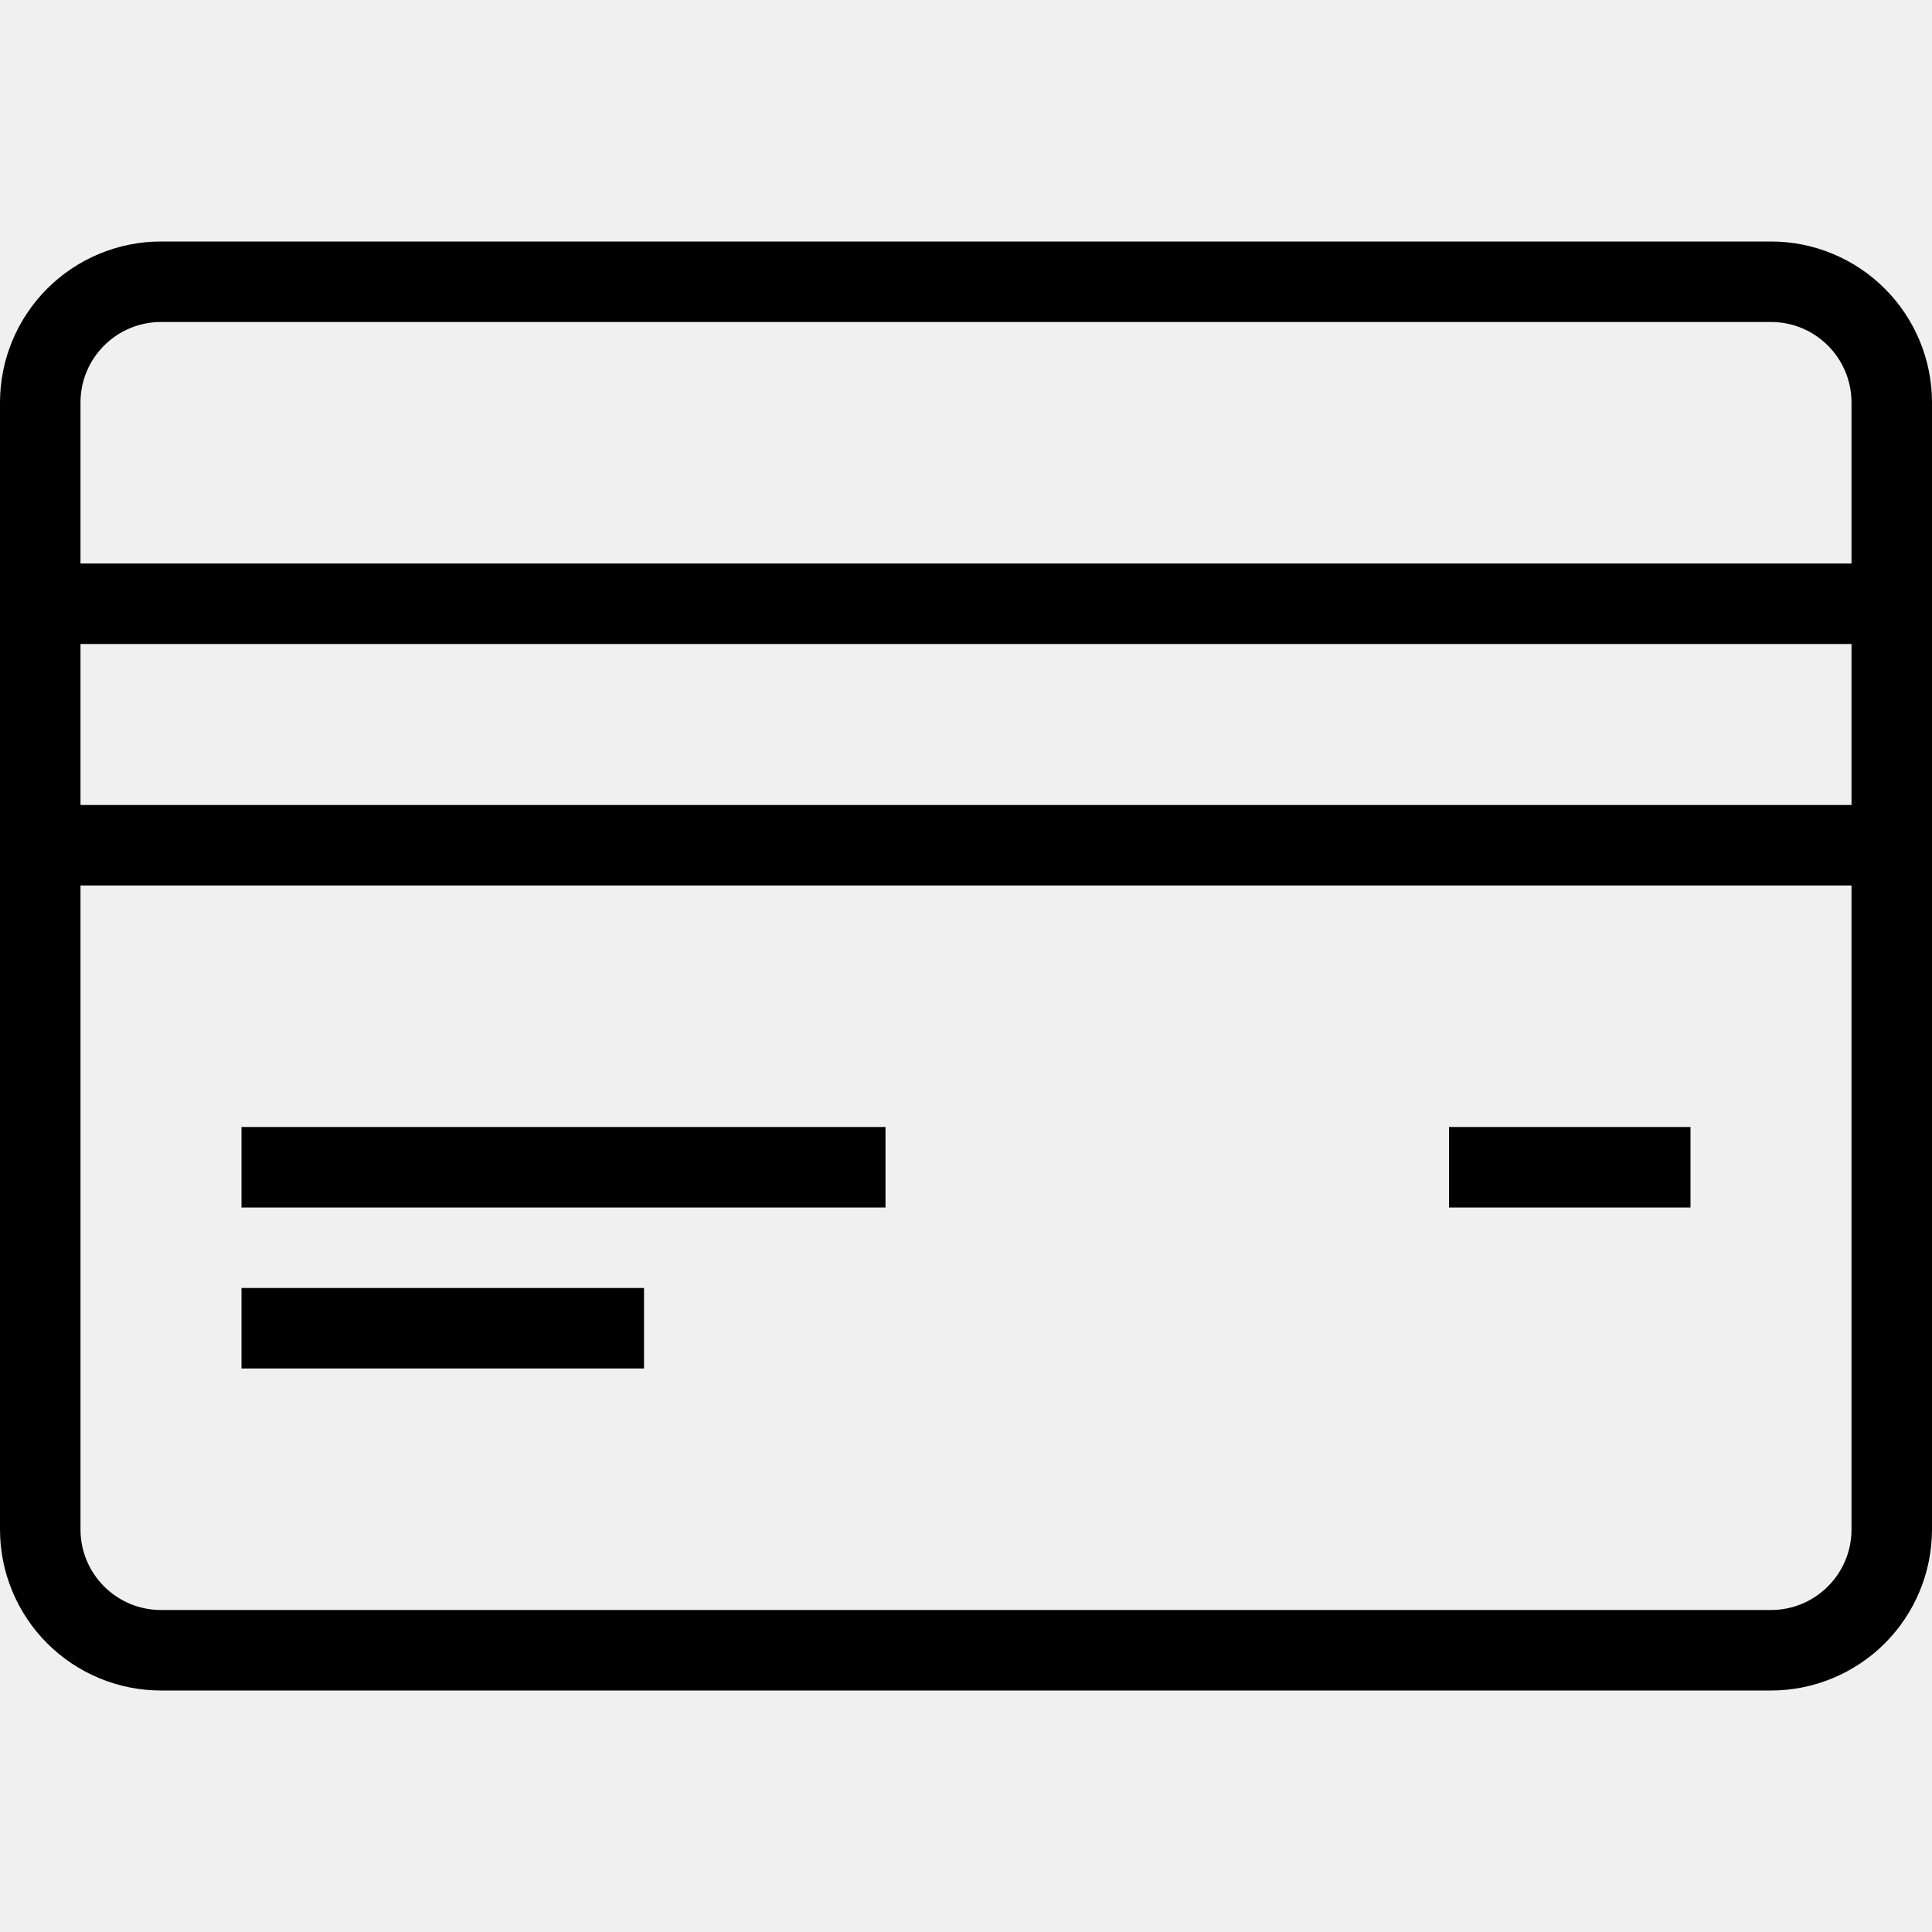
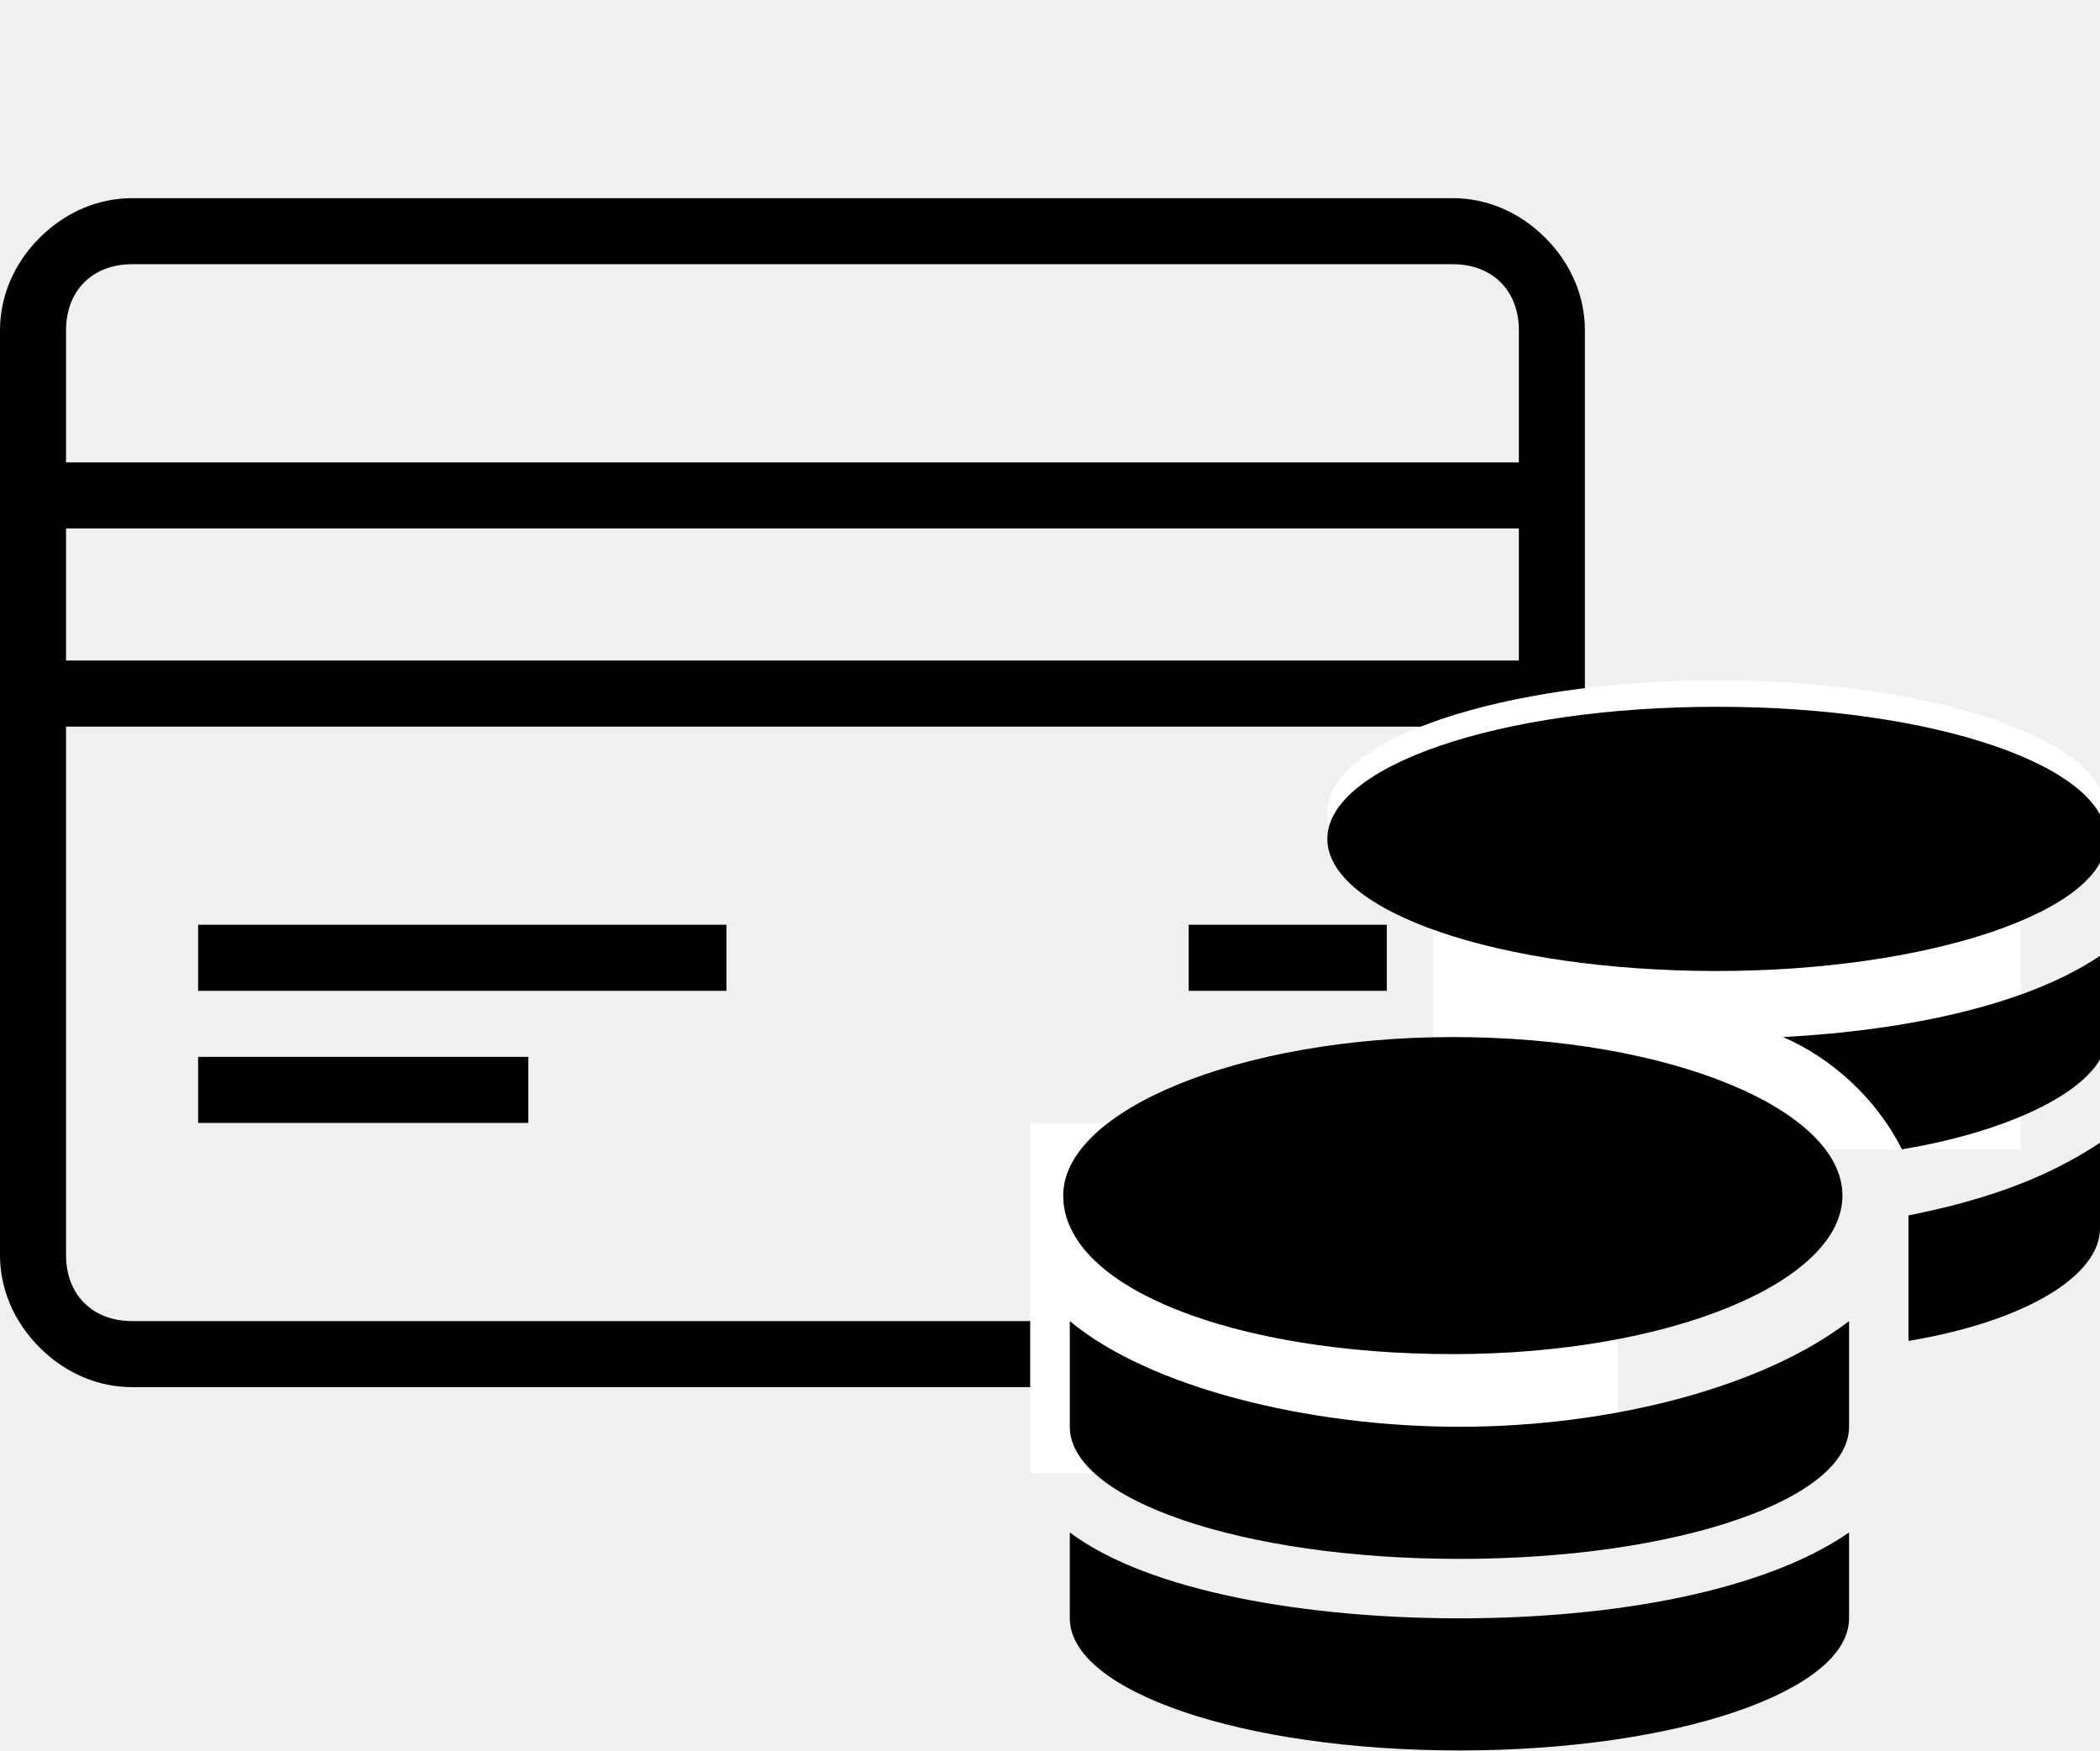
- <svg xmlns="http://www.w3.org/2000/svg" width="24" height="24" fill-rule="evenodd" clip-rule="evenodd">
-   <path d="M22 3c.53 0 1.039.211 1.414.586s.586.884.586 1.414v14c0 .53-.211 1.039-.586 1.414s-.884.586-1.414.586h-20c-.53 0-1.039-.211-1.414-.586s-.586-.884-.586-1.414v-14c0-.53.211-1.039.586-1.414s.884-.586 1.414-.586h20zm1 8h-22v8c0 .552.448 1 1 1h20c.552 0 1-.448 1-1v-8zm-15 5v1h-5v-1h5zm13-2v1h-3v-1h3zm-10 0v1h-8v-1h8zm-10-6v2h22v-2h-22zm22-1v-2c0-.552-.448-1-1-1h-20c-.552 0-1 .448-1 1v2h22z" />
+ <svg xmlns="http://www.w3.org/2000/svg" version="1.1" id="Layer_1" x="0px" y="0px" viewBox="0 0 31.8 26.5" style="enable-background:new 0 0 31.8 26.5;" xml:space="preserve">
+   <style type="text/css">
+ 	.st0{fill-rule:evenodd;clip-rule:evenodd;}
+ 	.st1{fill:#FFFFFF;}
+ </style>
+   <path class="st0" d="M22,3c0.5,0,1,0.2,1.4,0.6S24,4.5,24,5v14c0,0.5-0.2,1-0.6,1.4S22.5,21,22,21H2c-0.5,0-1-0.2-1.4-0.6  S0,19.5,0,19V5c0-0.5,0.2-1,0.6-1.4S1.5,3,2,3H22z M23,11H1v8c0,0.6,0.4,1,1,1h20c0.6,0,1-0.4,1-1V11z M8,16v1H3v-1H8z M21,14v1h-3  v-1H21z M11,14v1H3v-1H11z M1,8v2h22V8H1z M23,7V5c0-0.6-0.4-1-1-1H2C1.4,4,1,4.4,1,5v2H23z" />
+   <rect x="15.6" y="17" class="st1" width="8.9" height="5.3" />
+   <rect x="21.7" y="12.1" class="st1" width="8.9" height="5.3" />
+   <ellipse class="st1" cx="26" cy="12.3" rx="5.9" ry="2" />
+   <path id="Icon_awesome-coins" d="M16.2,23.2v1.3c0,1.1,2.6,2,5.9,2s5.9-0.9,5.9-2v-1.3c-1.3,0.9-3.6,1.3-5.9,1.3  S17.4,24.1,16.2,23.2z M26,14.7c3.2,0,5.9-0.9,5.9-2s-2.6-2-5.9-2s-5.9,0.9-5.9,2S22.7,14.7,26,14.7z M16.2,20v1.6  c0,1.1,2.6,2,5.9,2s5.9-0.9,5.9-2V20c-1.3,1-3.6,1.6-5.9,1.6S17.4,21,16.2,20z M28.9,20.3c1.8-0.3,2.9-1,2.9-1.7v-1.3  c-0.9,0.6-1.9,0.9-2.9,1.1V20.3z M22,15.7c-3.2,0-5.9,1.1-5.9,2.4c0,1.4,2.6,2.4,5.9,2.4s5.9-1.1,5.9-2.4  C27.9,16.8,25.3,15.7,22,15.7z M28.8,17.4c1.8-0.3,3.1-1,3.1-1.7v-1.3c-1.1,0.8-3,1.2-4.9,1.3C27.7,16,28.4,16.6,28.8,17.4z" />
</svg>
